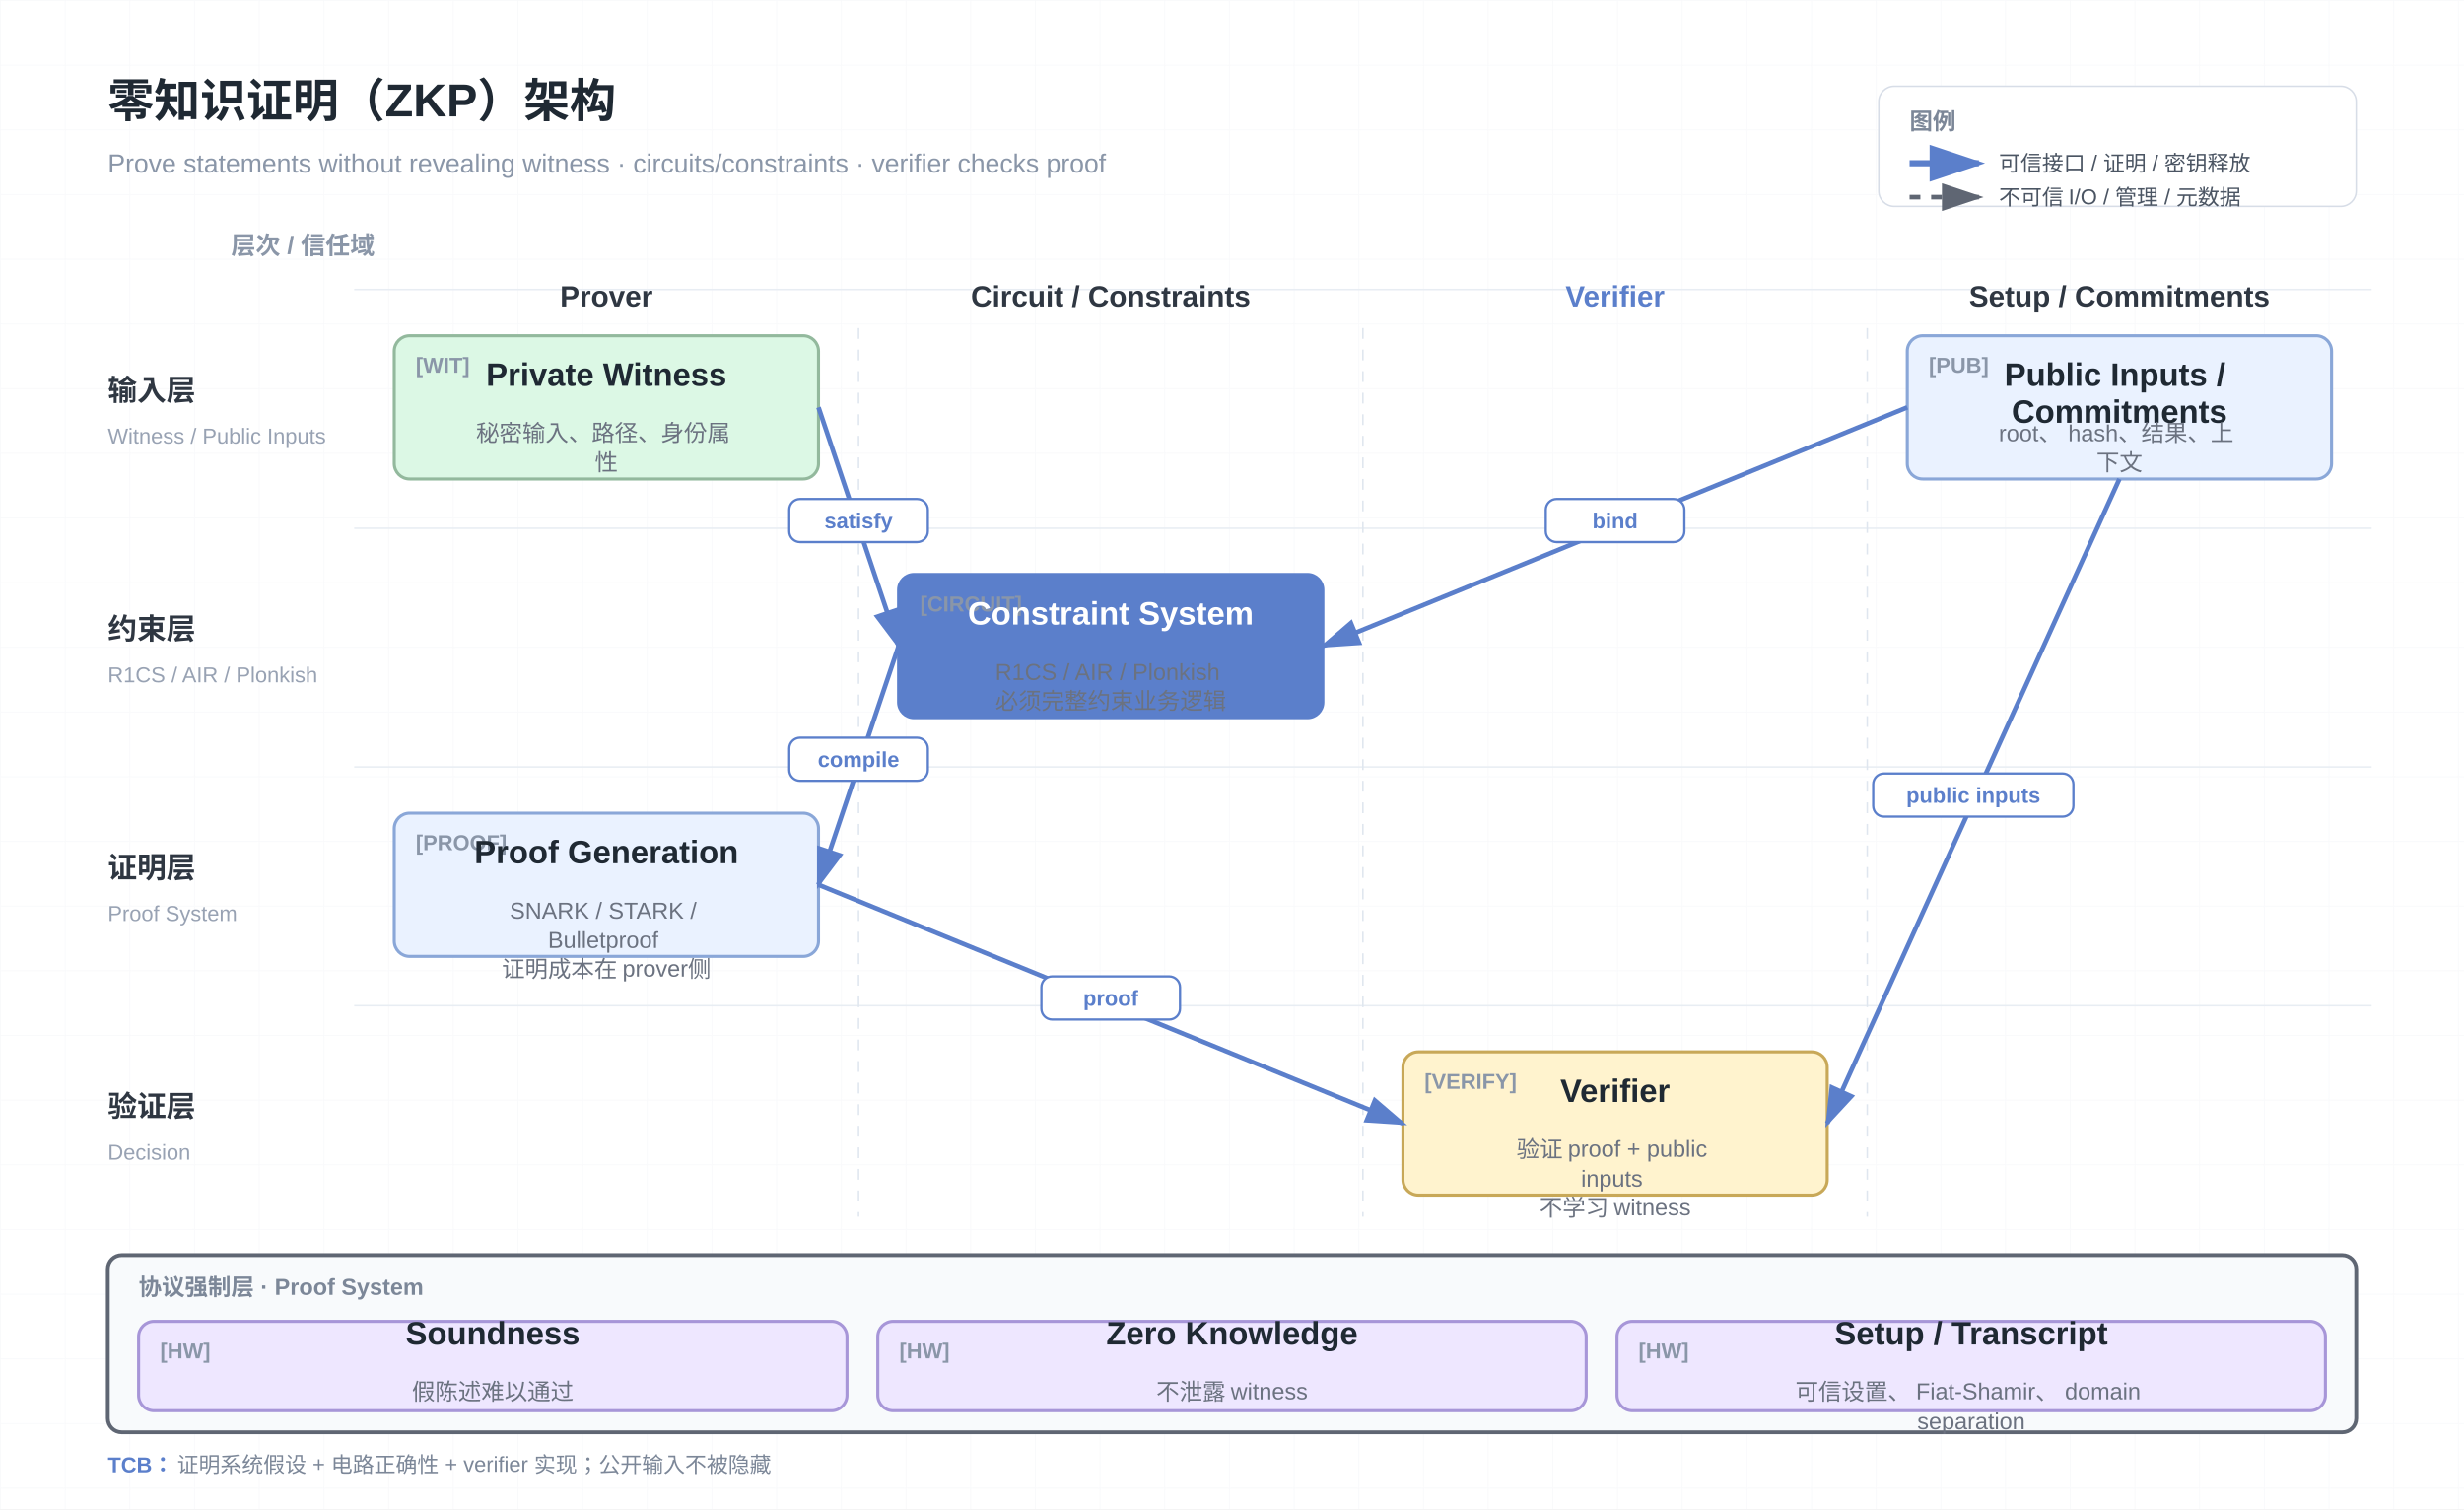
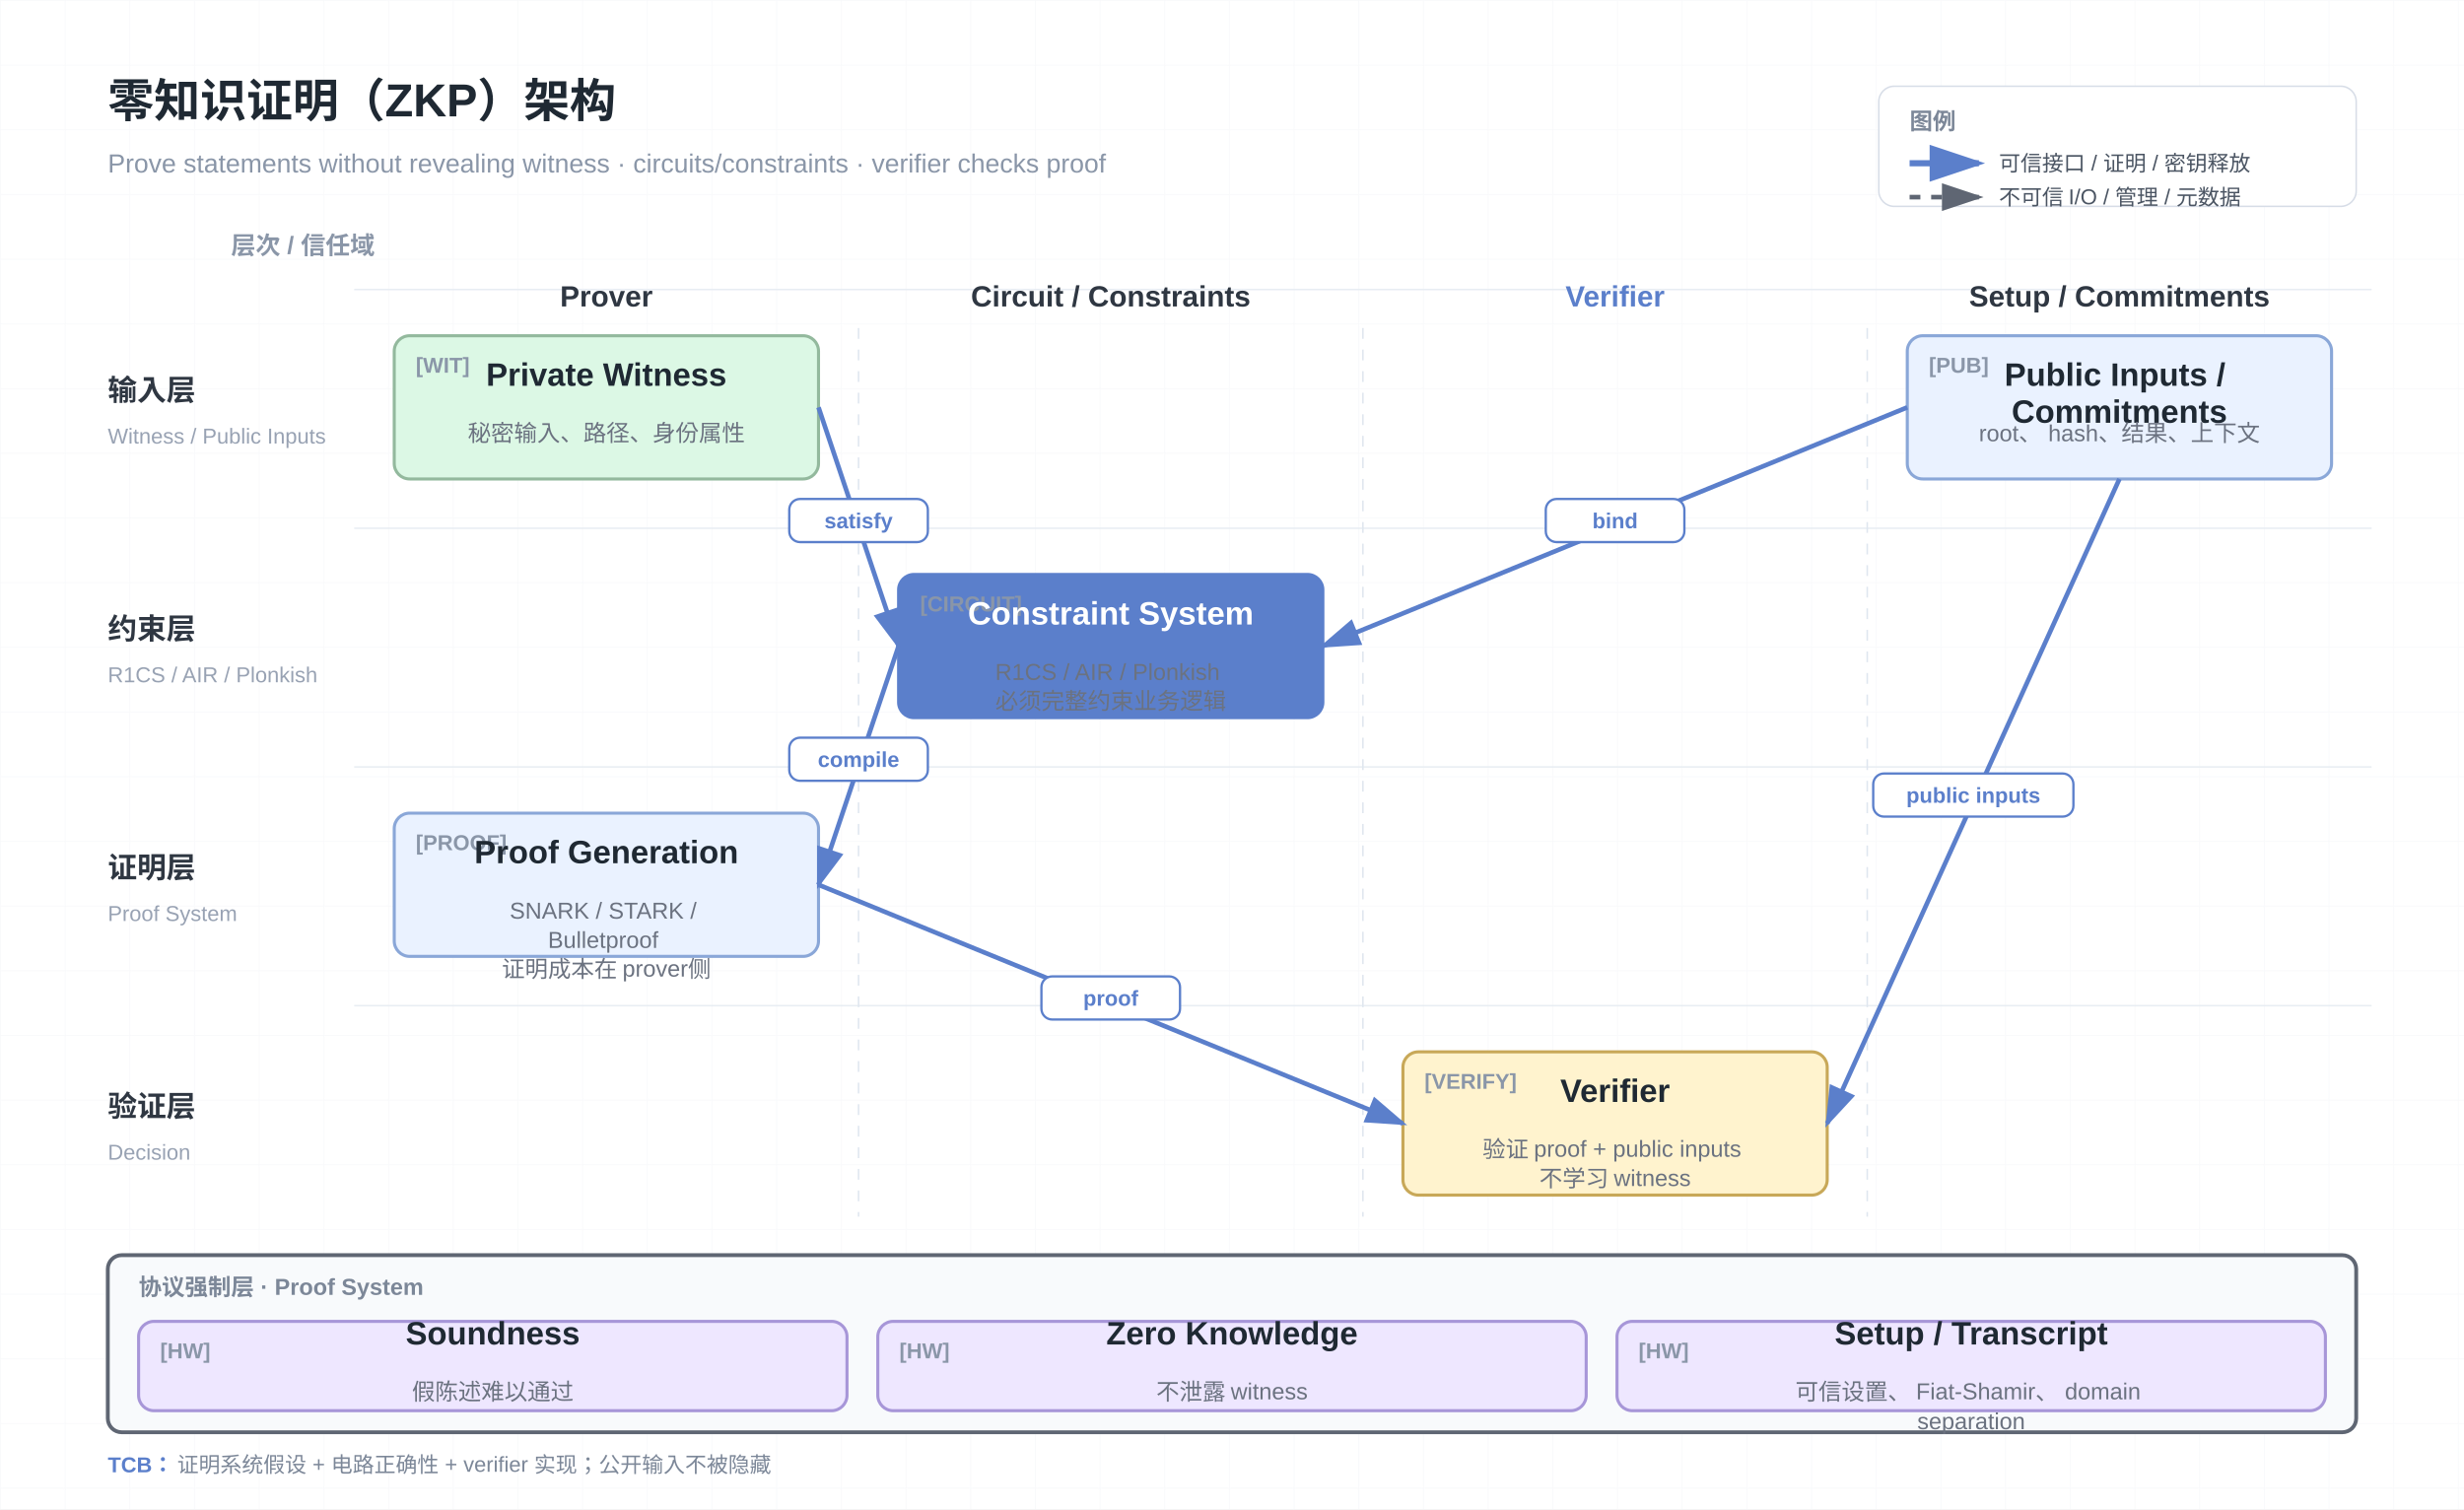
<svg xmlns="http://www.w3.org/2000/svg" width="1600" height="980" viewBox="0 0 1600 980">
  <defs>
    <marker id="arrowBlue" markerWidth="10" markerHeight="10" refX="8" refY="3" orient="auto" markerUnits="strokeWidth">
      <path d="M0,0 L0,6 L9,3 z" fill="#5b7fcb" />
    </marker>
    <marker id="arrowGray" markerWidth="10" markerHeight="10" refX="8" refY="3" orient="auto" markerUnits="strokeWidth">
      <path d="M0,0 L0,6 L9,3 z" fill="#5f6673" />
    </marker>
    <pattern id="grid" width="42" height="42" patternUnits="userSpaceOnUse">
      <path d="M42 0H0V42" fill="none" stroke="#f2f4f7" stroke-width="1" />
    </pattern>
  </defs>
  <rect width="1600" height="980" fill="#ffffff" />
  <rect width="1600" height="980" fill="url(#grid)" opacity="0.55" />
  <style>text{font-family:-apple-system,BlinkMacSystemFont,'Segoe UI','PingFang SC','Microsoft YaHei',Arial,sans-serif;}</style>
  <text x="70" y="76" font-size="30" font-weight="800" fill="#1f2933">零知识证明（ZKP）架构</text>
  <text x="70" y="112" font-size="17" fill="#8a96a8">Prove statements without revealing witness · circuits/constraints · verifier checks proof</text>
  <rect x="1220" y="56" width="310" height="78" rx="10" fill="#ffffff" stroke="#d7dde7" />
  <text x="1240" y="84" font-size="15" fill="#7c8798" font-weight="700">图例</text>
  <line x1="1240" y1="106" x2="1285" y2="106" stroke="#5b7fcb" stroke-width="4" marker-end="url(#arrowBlue)" />
  <text x="1298" y="111" font-size="14" fill="#4b5563">可信接口 / 证明 / 密钥释放</text>
  <line x1="1240" y1="128" x2="1285" y2="128" stroke="#5f6673" stroke-width="3" stroke-dasharray="7 7" marker-end="url(#arrowGray)" />
  <text x="1298" y="133" font-size="14" fill="#4b5563">不可信 I/O / 管理 / 元数据</text>
  <text x="150" y="165" font-size="16" fill="#8a96a8" font-weight="700">层次 / 信任域</text>
  <line x1="230" y1="188" x2="1540" y2="188" stroke="#e8edf3" />
  <text x="70" y="260" text-anchor="start" font-size="19" font-weight="800" fill="#2f3742">
    <tspan x="70" dy="0">输入层</tspan>
  </text>
  <text x="70" y="288" text-anchor="start" font-size="14" font-weight="500" fill="#98a2b3">
    <tspan x="70" dy="0">Witness / Public Inputs</tspan>
  </text>
  <line x1="230" y1="343" x2="1540" y2="343" stroke="#e8edf3" />
  <text x="70" y="415" text-anchor="start" font-size="19" font-weight="800" fill="#2f3742">
    <tspan x="70" dy="0">约束层</tspan>
  </text>
  <text x="70" y="443" text-anchor="start" font-size="14" font-weight="500" fill="#98a2b3">
    <tspan x="70" dy="0">R1CS / AIR / Plonkish</tspan>
  </text>
  <line x1="230" y1="498" x2="1540" y2="498" stroke="#e8edf3" />
  <text x="70" y="570" text-anchor="start" font-size="19" font-weight="800" fill="#2f3742">
    <tspan x="70" dy="0">证明层</tspan>
  </text>
  <text x="70" y="598" text-anchor="start" font-size="14" font-weight="500" fill="#98a2b3">
    <tspan x="70" dy="0">Proof System</tspan>
  </text>
  <line x1="230" y1="653" x2="1540" y2="653" stroke="#e8edf3" />
  <text x="70" y="725" text-anchor="start" font-size="19" font-weight="800" fill="#2f3742">
    <tspan x="70" dy="0">验证层</tspan>
  </text>
  <text x="70" y="753" text-anchor="start" font-size="14" font-weight="500" fill="#98a2b3">
    <tspan x="70" dy="0">Decision</tspan>
  </text>
  <text x="393.75" y="199" text-anchor="middle" font-size="19" font-weight="800" fill="#2f3742">Prover</text>
  <text x="721.25" y="199" text-anchor="middle" font-size="19" font-weight="800" fill="#2f3742">Circuit / Constraints</text>
  <line x1="557.5" y1="213" x2="557.5" y2="790" stroke="#dfe6ef" stroke-width="1" stroke-dasharray="7 7" />
  <text x="1048.75" y="199" text-anchor="middle" font-size="19" font-weight="800" fill="#5b7fcb">Verifier</text>
  <line x1="885.0" y1="213" x2="885.0" y2="790" stroke="#dfe6ef" stroke-width="1" stroke-dasharray="7 7" />
  <text x="1376.25" y="199" text-anchor="middle" font-size="19" font-weight="800" fill="#2f3742">Setup / Commitments</text>
  <line x1="1212.5" y1="213" x2="1212.5" y2="790" stroke="#dfe6ef" stroke-width="1" stroke-dasharray="7 7" />
  <rect x="256.0" y="218" width="275.5" height="93" rx="10" fill="#dcf8e5" stroke="#93b99d" stroke-width="2" />
  <text x="270.0" y="242" font-size="14" fill="#8a96a8" font-weight="600">[WIT]</text>
  <text x="393.75" y="250.5" text-anchor="middle" font-size="21" font-weight="700" fill="#1f2933">
    <tspan x="393.75" dy="0">Private Witness</tspan>
  </text>
  <text x="393.75" y="286.5" text-anchor="middle" font-size="15" font-weight="500" fill="#6b7280">
-     <tspan x="393.75" dy="0">秘密输入、路径、身份属</tspan>
-     <tspan x="393.75" dy="19">性</tspan>
+     <tspan x="393.75" dy="0">秘密输入、路径、身份属性</tspan>
  </text>
  <rect x="1238.5" y="218" width="275.5" height="93" rx="10" fill="#eaf2ff" stroke="#8aa7d8" stroke-width="2" />
  <text x="1252.5" y="242" font-size="14" fill="#8a96a8" font-weight="600">[PUB]</text>
  <text x="1376.25" y="250.5" text-anchor="middle" font-size="21" font-weight="700" fill="#1f2933">
    <tspan x="1376.25" dy="0">Public Inputs /</tspan>
    <tspan x="1376.25" dy="24">Commitments</tspan>
  </text>
  <text x="1376.25" y="286.5" text-anchor="middle" font-size="15" font-weight="500" fill="#6b7280">
-     <tspan x="1376.25" dy="0">root、 hash、结果、上</tspan>
-     <tspan x="1376.25" dy="19">下文</tspan>
+     <tspan x="1376.25" dy="0">root、 hash、结果、上下文</tspan>
  </text>
  <rect x="583.5" y="373" width="275.5" height="93" rx="10" fill="#5b7fcb" stroke="#5b7fcb" stroke-width="2" />
  <text x="597.5" y="397" font-size="14" fill="#8a96a8" font-weight="600">[CIRCUIT]</text>
  <text x="721.25" y="405.5" text-anchor="middle" font-size="21" font-weight="700" fill="#ffffff">
    <tspan x="721.25" dy="0">Constraint System</tspan>
  </text>
  <text x="721.25" y="441.5" text-anchor="middle" font-size="15" font-weight="500" fill="#6b7280">
    <tspan x="721.25" dy="0">R1CS / AIR / Plonkish</tspan>
    <tspan x="721.25" dy="19">必须完整约束业务逻辑</tspan>
  </text>
  <rect x="256.0" y="528" width="275.5" height="93" rx="10" fill="#eaf2ff" stroke="#8aa7d8" stroke-width="2" />
  <text x="270.0" y="552" font-size="14" fill="#8a96a8" font-weight="600">[PROOF]</text>
  <text x="393.75" y="560.5" text-anchor="middle" font-size="21" font-weight="700" fill="#1f2933">
    <tspan x="393.75" dy="0">Proof Generation</tspan>
  </text>
  <text x="393.75" y="596.5" text-anchor="middle" font-size="15" font-weight="500" fill="#6b7280">
    <tspan x="393.75" dy="0">SNARK / STARK /</tspan>
    <tspan x="393.75" dy="19">Bulletproof</tspan>
    <tspan x="393.75" dy="19">证明成本在 prover侧</tspan>
  </text>
  <rect x="911.0" y="683" width="275.5" height="93" rx="10" fill="#fff3ce" stroke="#c8a858" stroke-width="2" />
  <text x="925.0" y="707" font-size="14" fill="#8a96a8" font-weight="600">[VERIFY]</text>
  <text x="1048.75" y="715.5" text-anchor="middle" font-size="21" font-weight="700" fill="#1f2933">
    <tspan x="1048.75" dy="0">Verifier</tspan>
  </text>
  <text x="1048.75" y="751.5" text-anchor="middle" font-size="15" font-weight="500" fill="#6b7280">
-     <tspan x="1048.75" dy="0">验证 proof + public</tspan>
-     <tspan x="1048.75" dy="19">inputs</tspan>
+     <tspan x="1048.75" dy="0">验证 proof + public inputs</tspan>
    <tspan x="1048.75" dy="19">不学习 witness</tspan>
  </text>
  <line x1="531.5" y1="264.5" x2="583.5" y2="419.5" stroke="#5b7fcb" stroke-width="3" marker-end="url(#arrowBlue)" />
  <rect x="512.5" y="324.0" width="90" height="28" rx="7" fill="white" stroke="#5b7fcb" stroke-width="1.5" />
  <text x="557.5" y="343.0" text-anchor="middle" font-size="14" fill="#5b7fcb" font-weight="700">satisfy</text>
  <line x1="1238.5" y1="264.5" x2="859.0" y2="419.5" stroke="#5b7fcb" stroke-width="3" marker-end="url(#arrowBlue)" />
  <rect x="1003.75" y="324.0" width="90" height="28" rx="7" fill="white" stroke="#5b7fcb" stroke-width="1.5" />
  <text x="1048.75" y="343.0" text-anchor="middle" font-size="14" fill="#5b7fcb" font-weight="700">bind</text>
  <line x1="583.5" y1="419.5" x2="531.5" y2="574.5" stroke="#5b7fcb" stroke-width="3" marker-end="url(#arrowBlue)" />
  <rect x="512.5" y="479.0" width="90" height="28" rx="7" fill="white" stroke="#5b7fcb" stroke-width="1.5" />
  <text x="557.5" y="498.0" text-anchor="middle" font-size="14" fill="#5b7fcb" font-weight="700">compile</text>
  <line x1="531.5" y1="574.5" x2="911.0" y2="729.5" stroke="#5b7fcb" stroke-width="3" marker-end="url(#arrowBlue)" />
  <rect x="676.25" y="634.0" width="90" height="28" rx="7" fill="white" stroke="#5b7fcb" stroke-width="1.5" />
  <text x="721.25" y="653.0" text-anchor="middle" font-size="14" fill="#5b7fcb" font-weight="700">proof</text>
  <line x1="1376.25" y1="311" x2="1186.5" y2="729.5" stroke="#5b7fcb" stroke-width="3" marker-end="url(#arrowBlue)" />
  <rect x="1216.375" y="502.25" width="130" height="28" rx="7" fill="white" stroke="#5b7fcb" stroke-width="1.5" />
  <text x="1281.375" y="521.25" text-anchor="middle" font-size="14" fill="#5b7fcb" font-weight="700">public inputs</text>
  <rect x="70" y="815" width="1460" height="115" rx="9" fill="#f8fafc" stroke="#5f6673" stroke-width="2.5" />
  <text x="90" y="841" font-size="15" fill="#7c8798" font-weight="800">协议强制层 · Proof System</text>
  <rect x="90.0" y="858" width="460.0" height="58" rx="10" fill="#eee7ff" stroke="#a796d8" stroke-width="2" />
  <text x="104.0" y="882" font-size="14" fill="#8a96a8" font-weight="600">[HW]</text>
  <text x="320.0" y="873.0" text-anchor="middle" font-size="21" font-weight="700" fill="#1f2933">
    <tspan x="320.0" dy="0">Soundness</tspan>
  </text>
  <text x="320.0" y="909.0" text-anchor="middle" font-size="15" font-weight="500" fill="#6b7280">
    <tspan x="320.0" dy="0">假陈述难以通过</tspan>
  </text>
  <rect x="570.0" y="858" width="460.0" height="58" rx="10" fill="#eee7ff" stroke="#a796d8" stroke-width="2" />
  <text x="584.0" y="882" font-size="14" fill="#8a96a8" font-weight="600">[HW]</text>
  <text x="800.0" y="873.0" text-anchor="middle" font-size="21" font-weight="700" fill="#1f2933">
    <tspan x="800.0" dy="0">Zero Knowledge</tspan>
  </text>
  <text x="800.0" y="909.0" text-anchor="middle" font-size="15" font-weight="500" fill="#6b7280">
    <tspan x="800.0" dy="0">不泄露 witness</tspan>
  </text>
  <rect x="1050.0" y="858" width="460.0" height="58" rx="10" fill="#eee7ff" stroke="#a796d8" stroke-width="2" />
  <text x="1064.0" y="882" font-size="14" fill="#8a96a8" font-weight="600">[HW]</text>
  <text x="1280.0" y="873.0" text-anchor="middle" font-size="21" font-weight="700" fill="#1f2933">
    <tspan x="1280.0" dy="0">Setup / Transcript</tspan>
  </text>
  <text x="1280.0" y="909.0" text-anchor="middle" font-size="15" font-weight="500" fill="#6b7280">
    <tspan x="1280.0" dy="0">可信设置、 Fiat-Shamir、 domain</tspan>
    <tspan x="1280.0" dy="19">separation</tspan>
  </text>
  <text x="70" y="956" font-size="14" fill="#5b7fcb" font-weight="800">TCB：</text>
  <text x="115" y="956" font-size="14" fill="#7c8798">证明系统假设 + 电路正确性 + verifier 实现；公开输入不被隐藏</text>
</svg>
